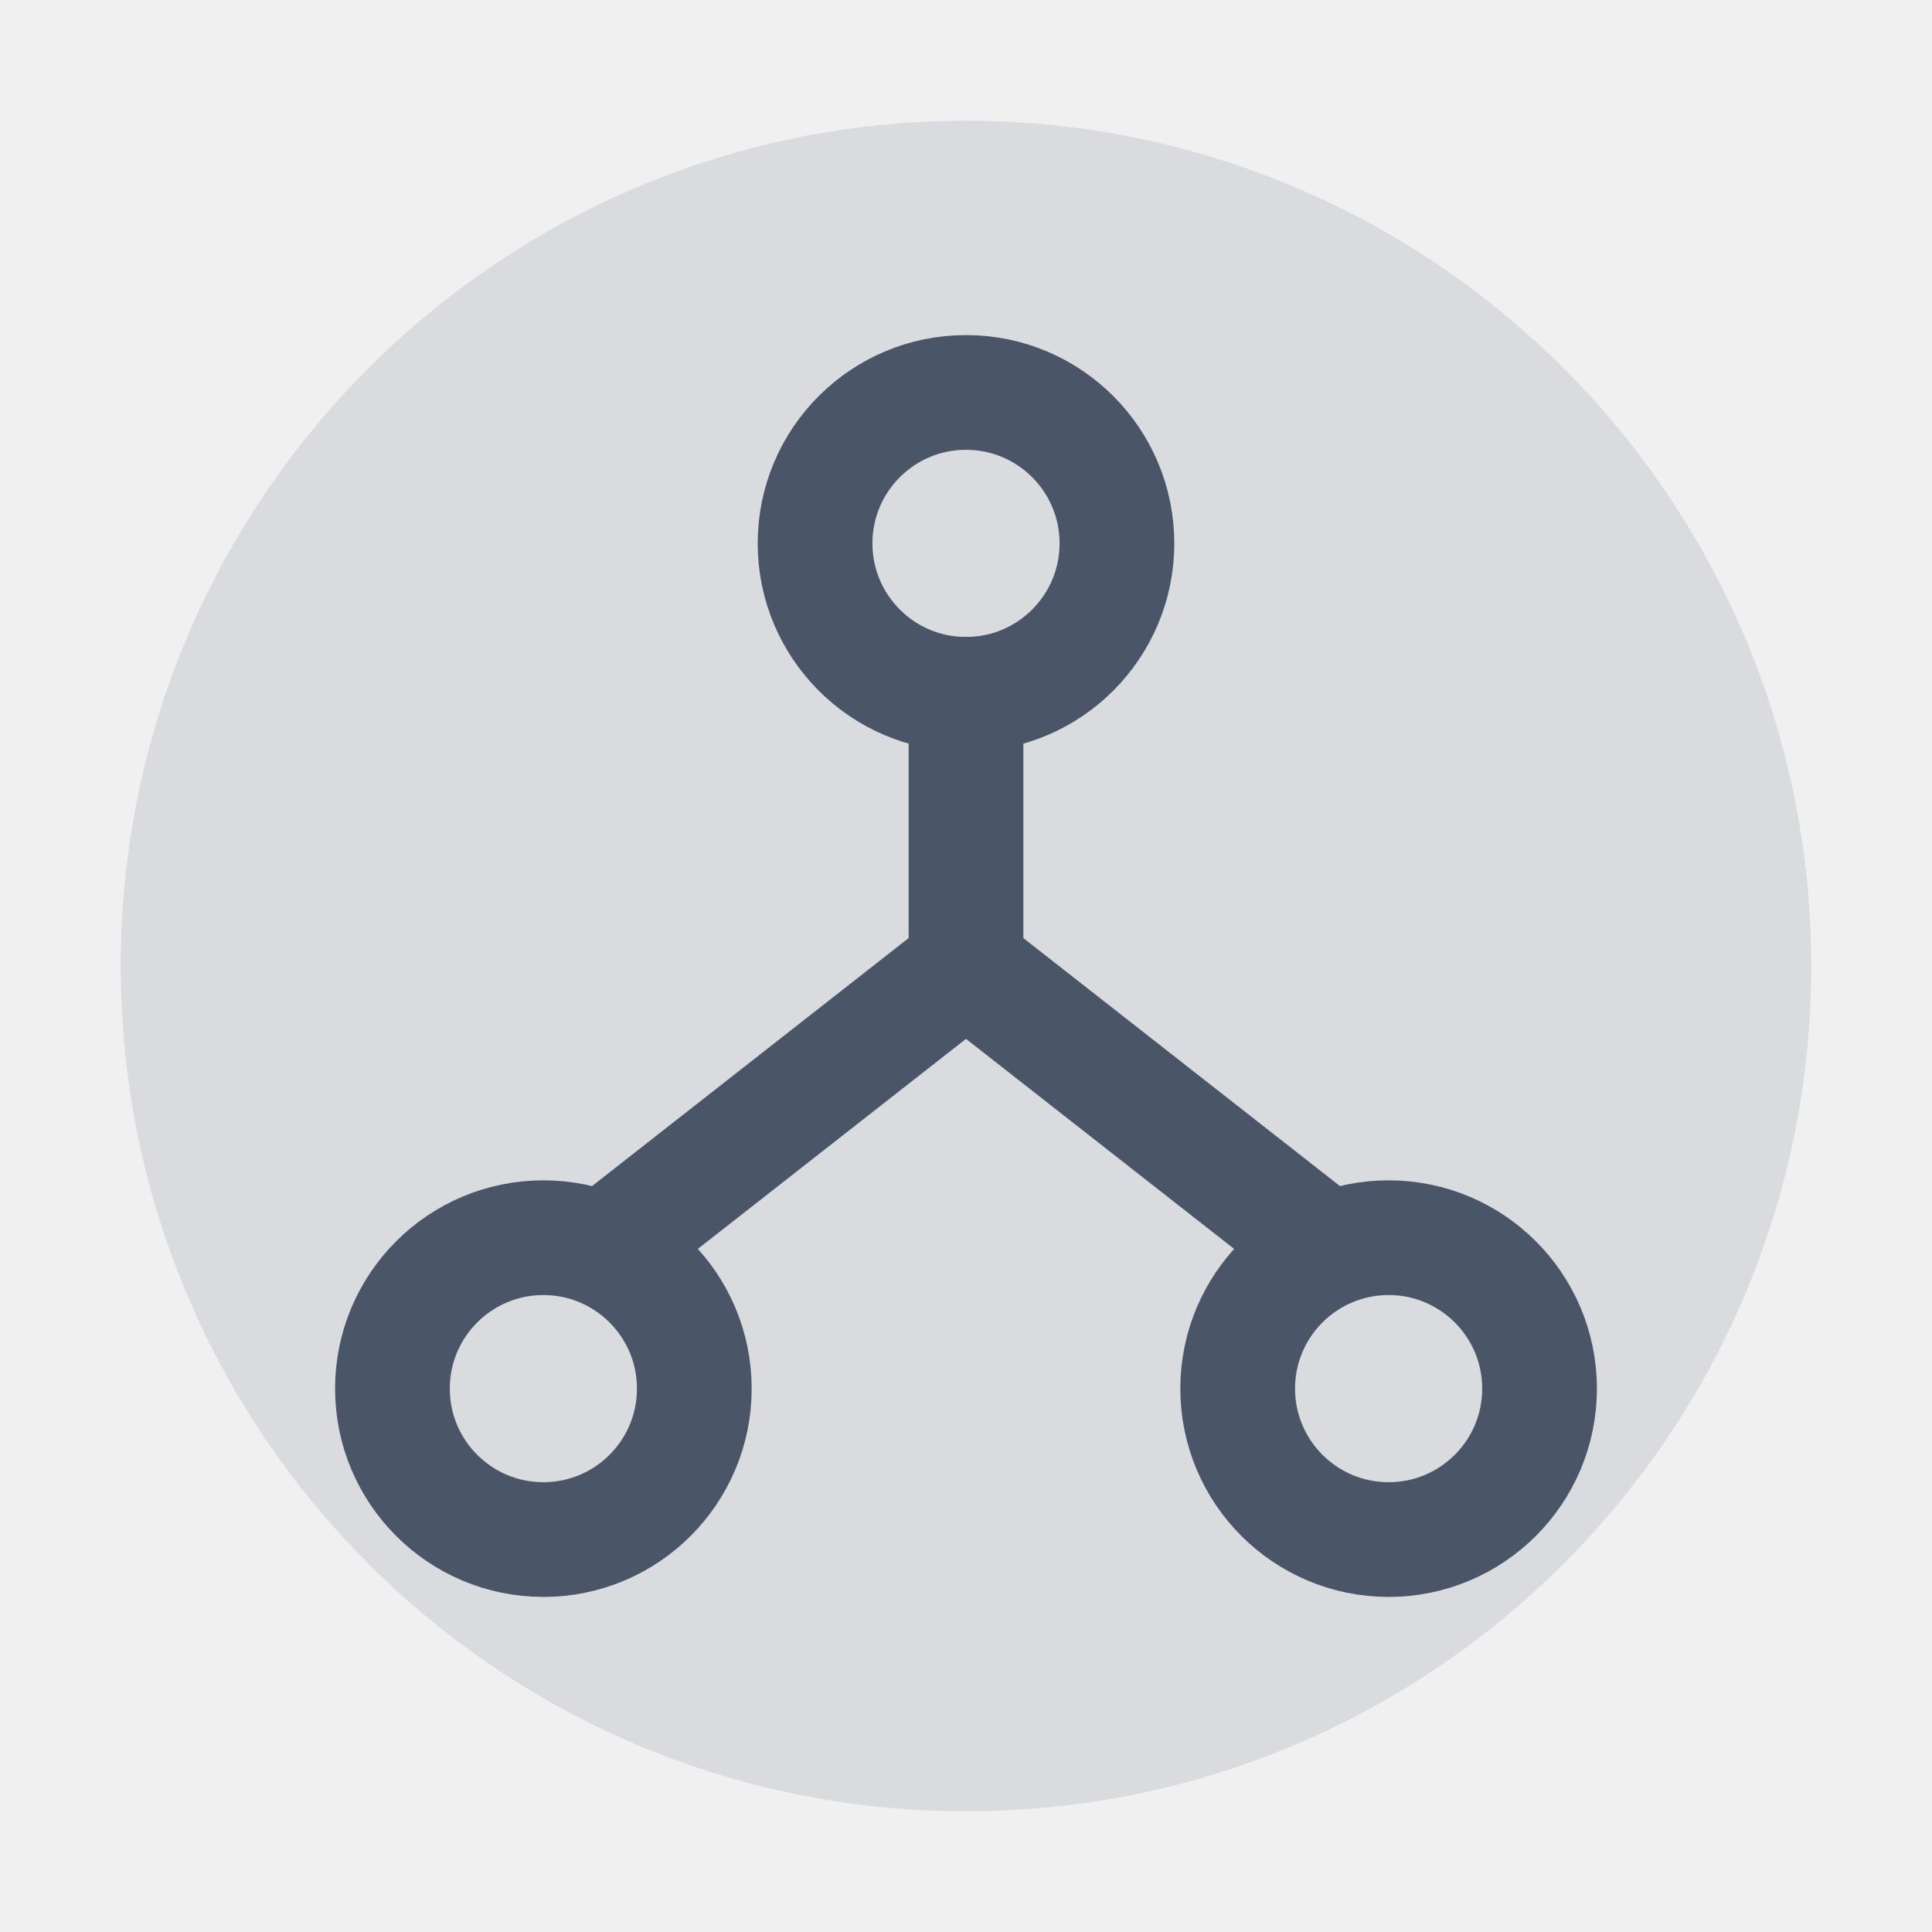
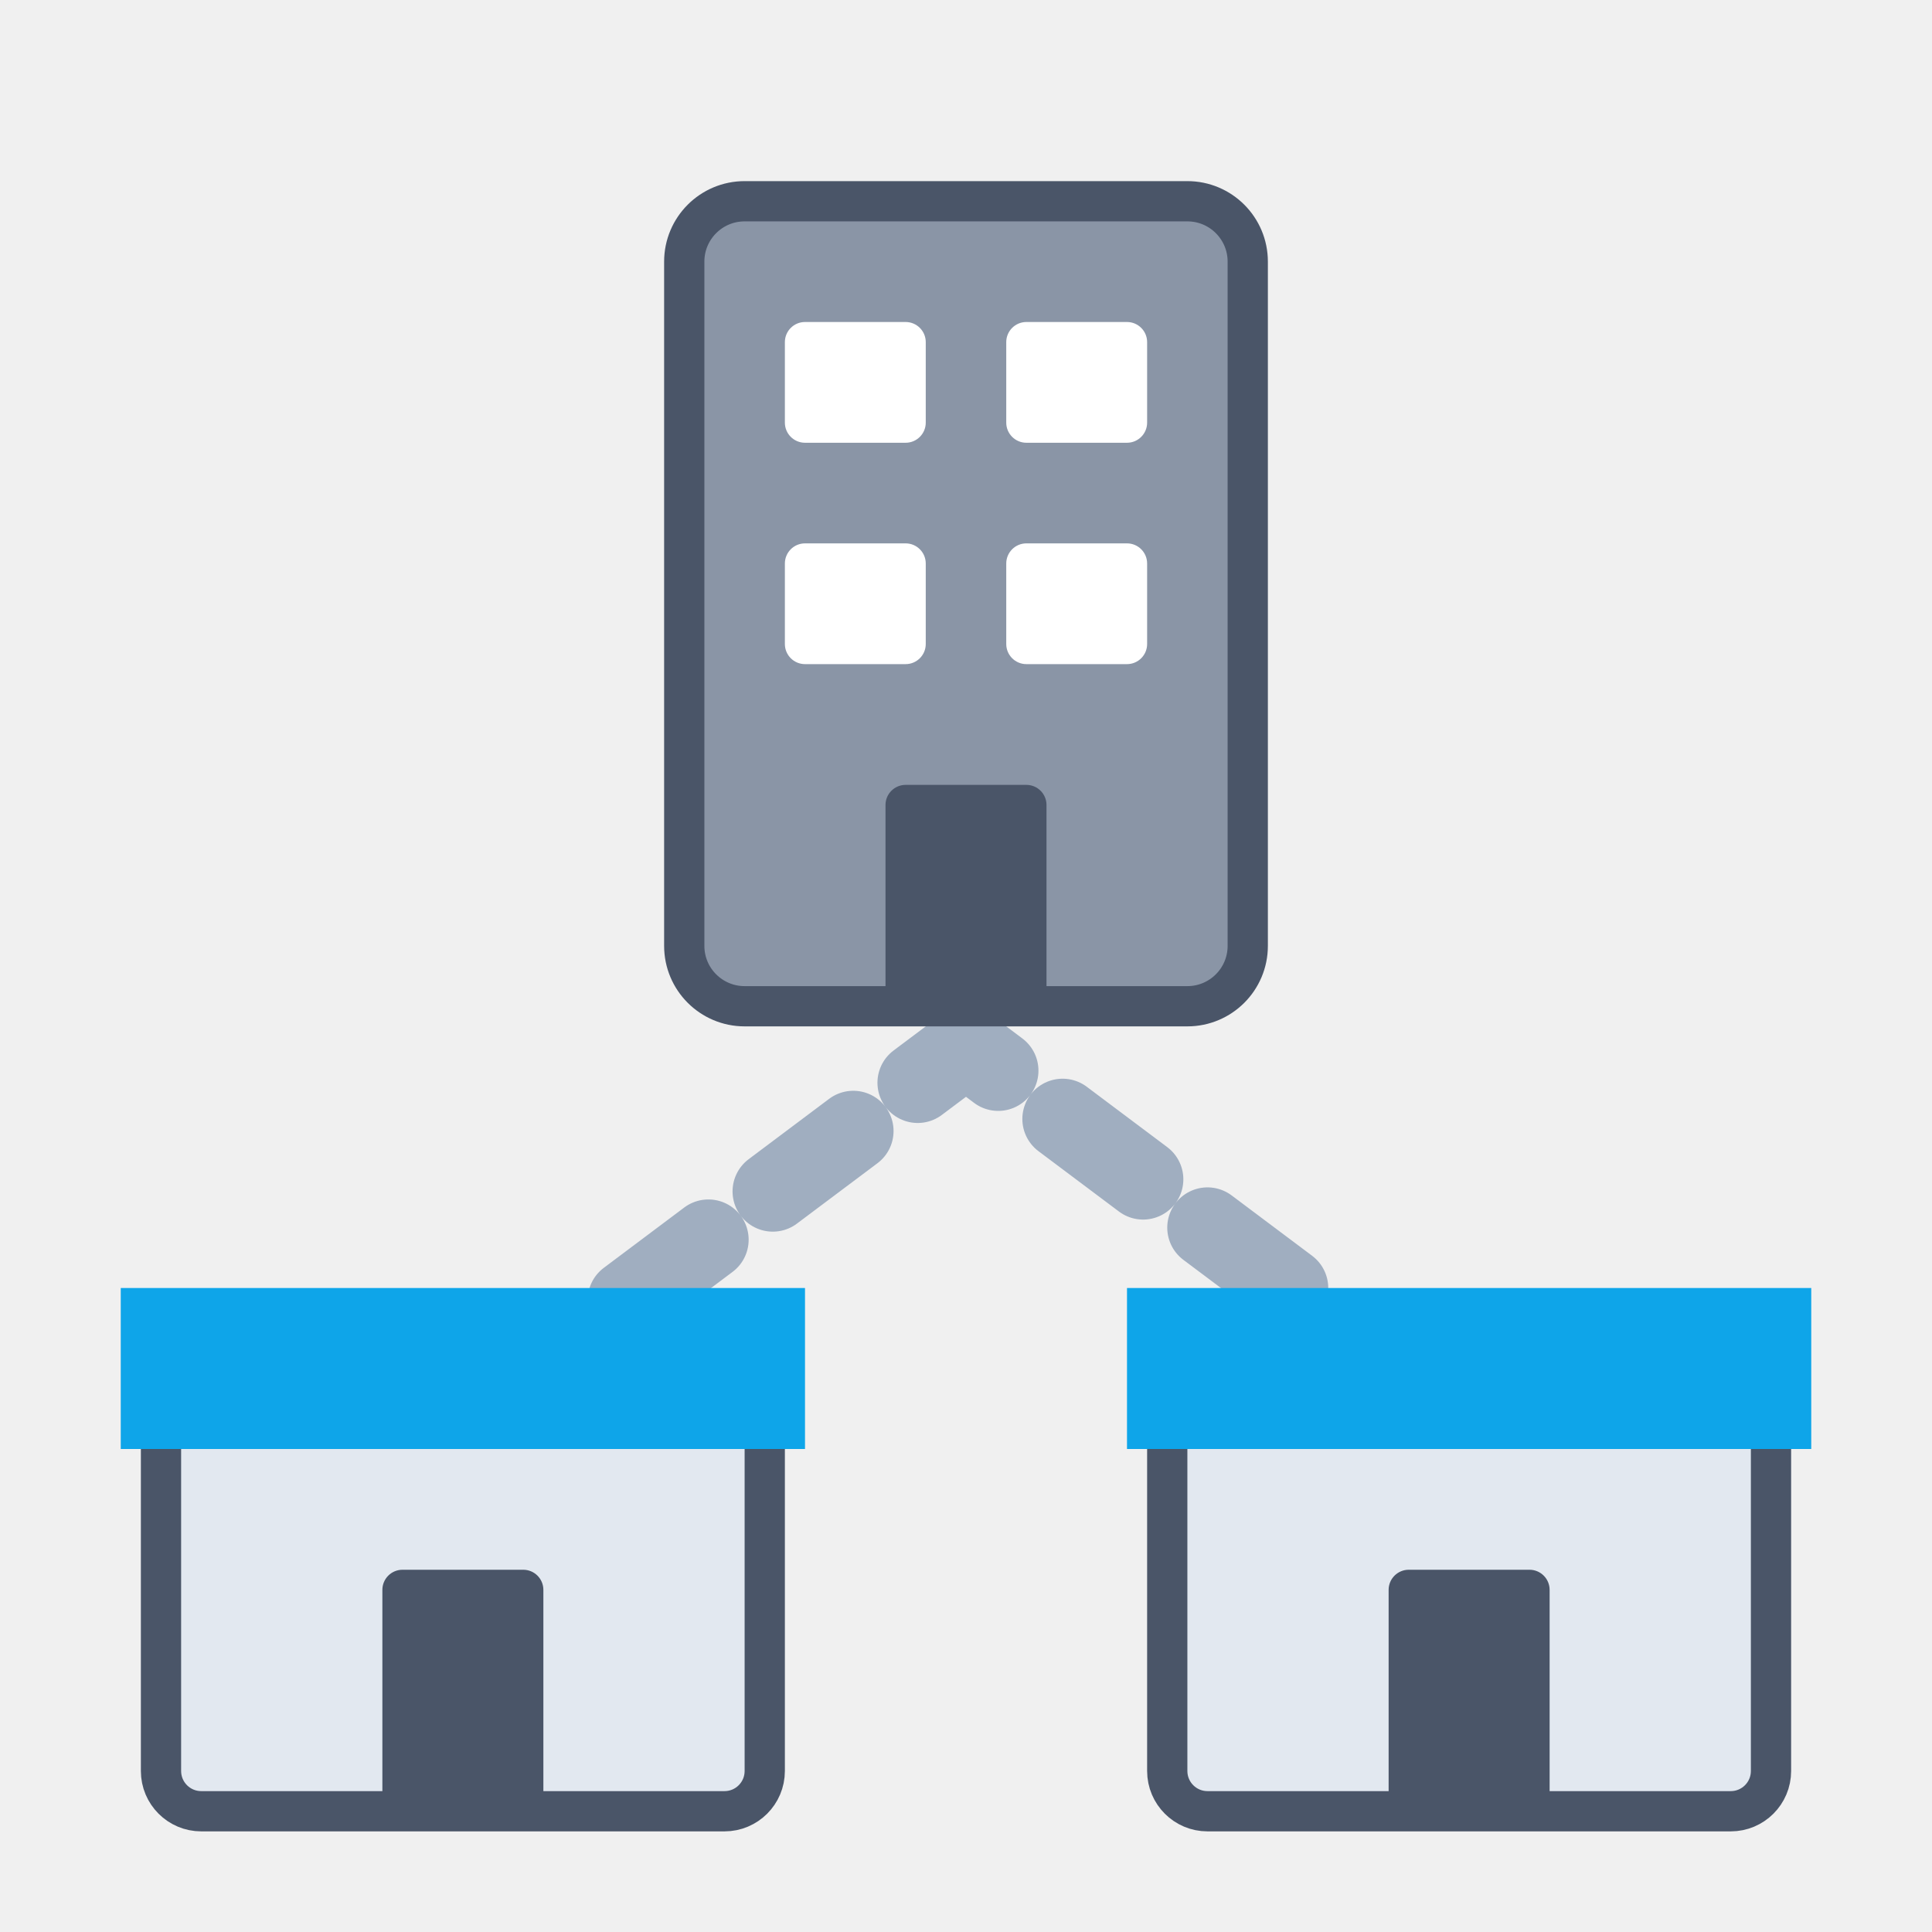
<svg xmlns="http://www.w3.org/2000/svg" viewBox="0 0 96 96">
-   <circle cx="48" cy="48" r="42" fill="#8a95a6" fill-opacity=".22" />
-   <g transform="translate(12 12) scale(3)" stroke="#4a5568" stroke-width="1.9" fill="none" stroke-linecap="round" stroke-linejoin="round">
-     <circle cx="12" cy="5" r="2.5" />
-     <circle cx="5" cy="19" r="2.5" />
-     <circle cx="19" cy="19" r="2.5" />
-     <path d="M12 7.5v4.5M12 12l-6 4.7M12 12l6 4.7" />
+   <path d="M24 70L48 52L72 70" fill="none" stroke="#a0aec0" stroke-width="4" stroke-dasharray="5 4" stroke-linecap="round" />
+   <rect x="34" y="10" width="28" height="40" rx="3" fill="#8a95a6" stroke="#4a5568" stroke-width="2" />
+   <g fill="#ffffff">
+     <rect x="39" y="16" width="7" height="6" rx="1" />
+     <rect x="50" y="16" width="7" height="6" rx="1" />
+     <rect x="39" y="27" width="7" height="6" rx="1" />
+     <rect x="50" y="27" width="7" height="6" rx="1" />
+   </g>
+   <rect x="44" y="39" width="8" height="11" rx="1" fill="#4a5568" />
+   <g transform="translate(6 62)">
+     <rect x="2" y="8" width="30" height="20" rx="2" fill="#e2e8f0" stroke="#4a5568" stroke-width="2" />
+     <path d="M0 2h34v8H0Z" fill="#0ea5e9" />
+     <rect x="13" y="16" width="8" height="12" rx="1" fill="#4a5568" />
+   </g>
+   <g transform="translate(56 62)">
+     <rect x="2" y="8" width="30" height="20" rx="2" fill="#e2e8f0" stroke="#4a5568" stroke-width="2" />
+     <path d="M0 2h34v8H0Z" fill="#0ea5e9" />
+     <rect x="13" y="16" width="8" height="12" rx="1" fill="#4a5568" />
  </g>
</svg>
